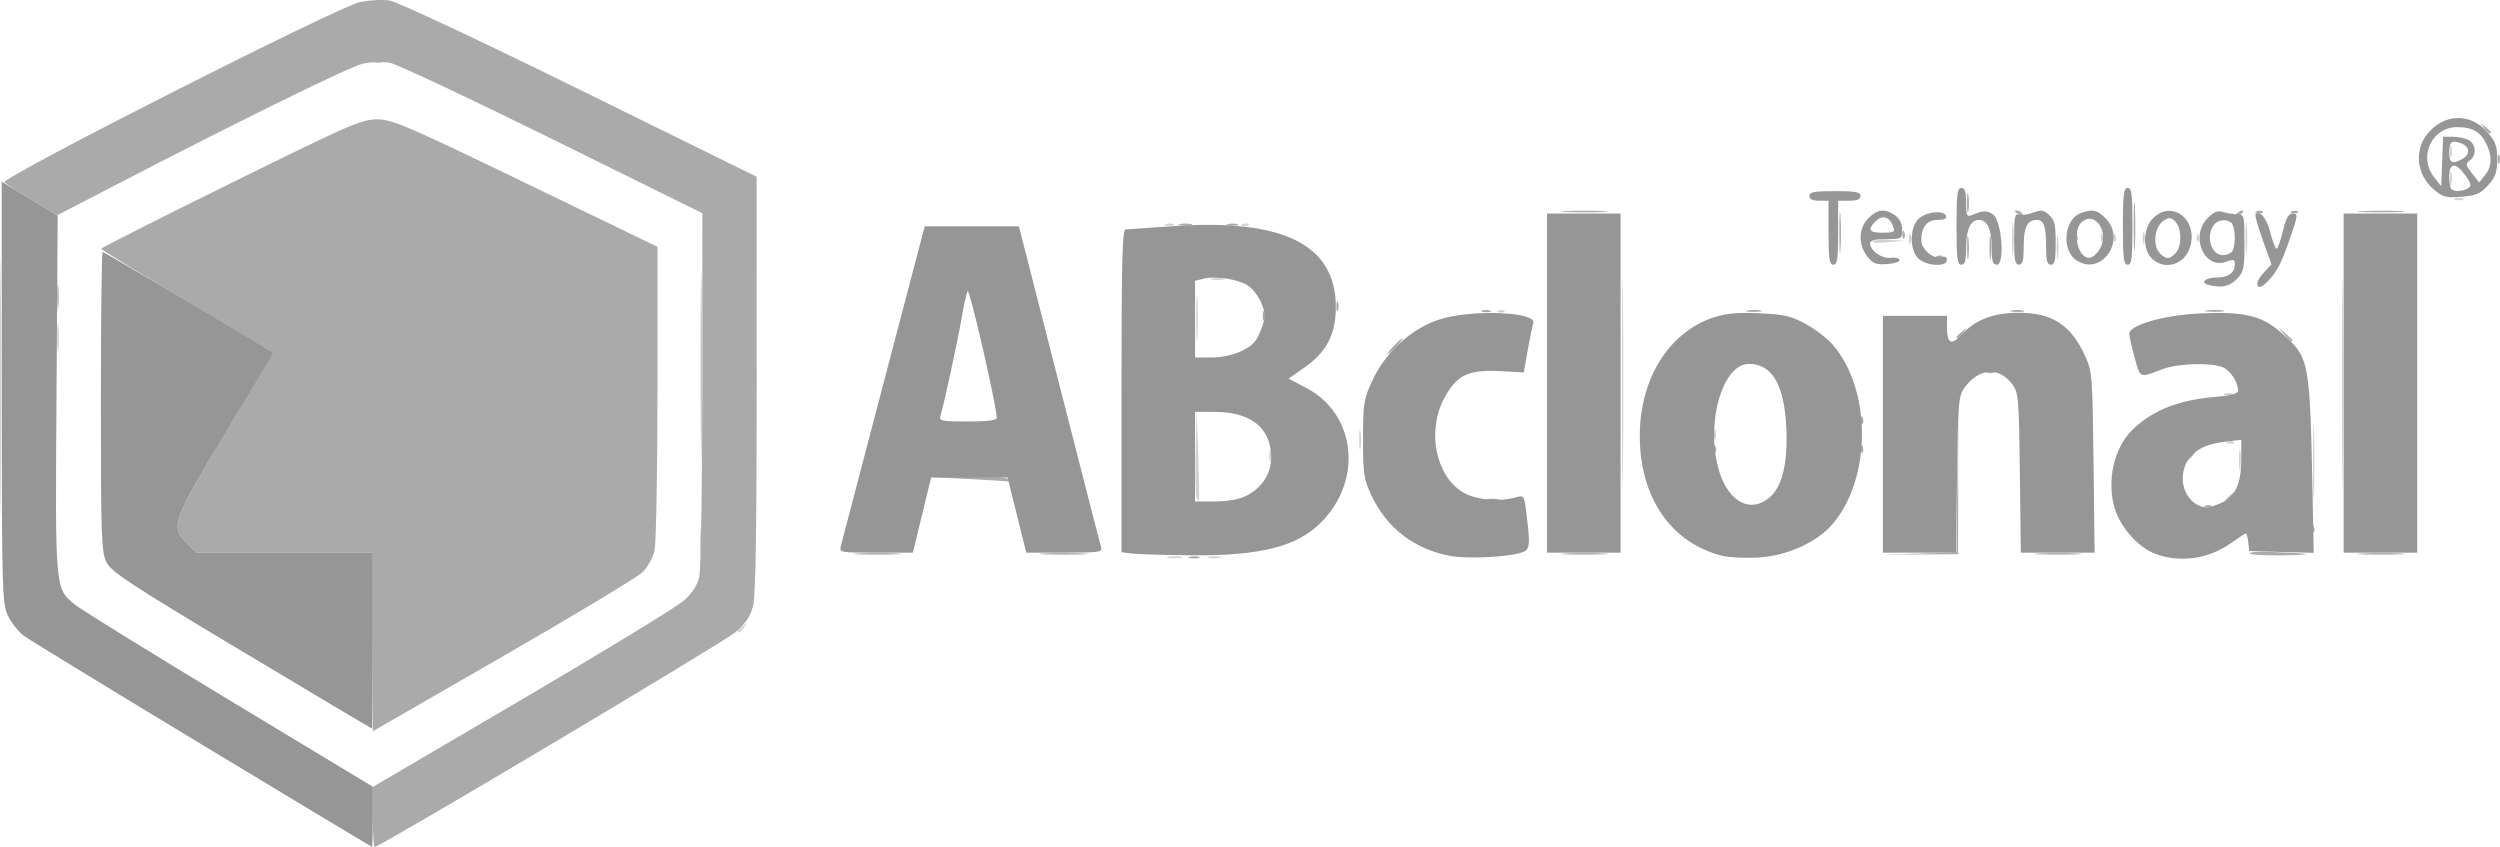
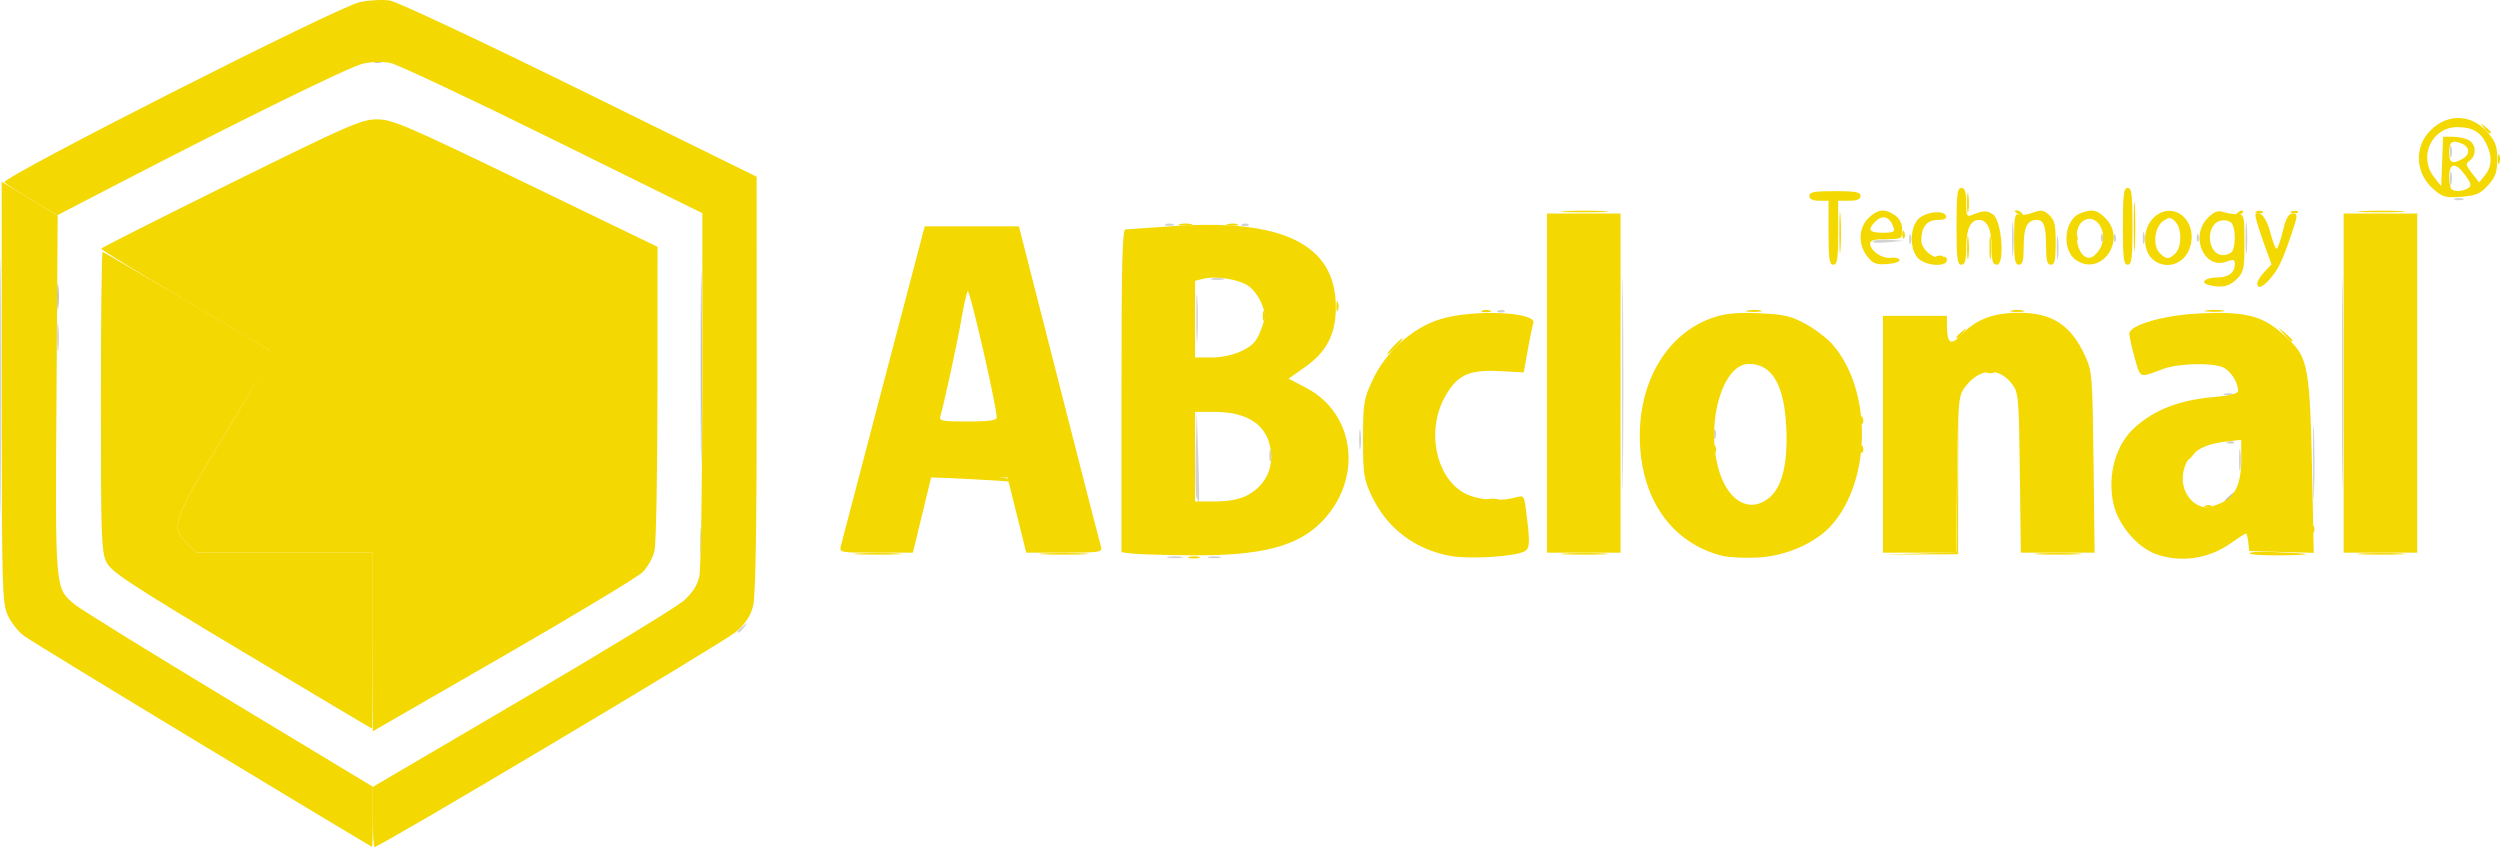
<svg xmlns="http://www.w3.org/2000/svg" version="1.1" id="svg1" width="781.399" height="264.737" viewBox="0 0 781.399 264.737">
  <defs id="defs1" />
  <g id="g1" transform="translate(-10.71066,144.6423)">
    <g id="g2" transform="translate(10.23895,-145.9051)">
      <path style="fill:#d2d2d2;fill-opacity:1" d="m 231,198.622 c 0,-0.208 0.787,-0.995 1.75,-1.75 1.586,-1.244 1.621,-1.208 0.378,0.378 C 231.821,198.916 231,199.445 231,198.622 Z M 0.472,122 c 0,-36.025 0.125,-50.763 0.278,-32.75 0.153,18.012 0.153,47.487 0,65.5 C 0.597,172.762 0.472,158.025 0.472,122 Z M 219.328,170.5 c 0.004,-3.85 0.185,-5.302 0.402,-3.228 0.216,2.075 0.213,5.225 -0.008,7 -0.221,1.775 -0.398,0.078 -0.394,-3.772 z m 146.434,4.793 c 1.244,-0.239 3.044,-0.23 4,0.02 0.956,0.25 -0.062,0.446 -2.262,0.435 -2.2,-0.011 -2.982,-0.216 -1.738,-0.455 z m 12.488,0.018 c 0.963,-0.252 2.538,-0.252 3.5,0 0.963,0.252 0.175,0.457 -1.75,0.457 -1.925,0 -2.712,-0.206 -1.75,-0.457 z M 507.466,121 c 0,-29.425 0.128,-41.462 0.283,-26.75 0.156,14.713 0.156,38.788 0,53.5 -0.156,14.713 -0.283,2.675 -0.283,-26.75 z m 225,0 c 0,-29.425 0.128,-41.462 0.283,-26.75 0.156,14.713 0.156,38.788 0,53.5 -0.156,14.713 -0.283,2.675 -0.283,-26.75 z m -9.049,24.5 c 9.6e-4,-10.45 0.149,-14.589 0.329,-9.198 0.18,5.391 0.179,13.941 -0.002,19 -0.181,5.059 -0.329,0.648 -0.328,-9.802 z m -348.98,11.197 c -0.275,-0.717 -0.371,-7.129 -0.214,-14.25 l 0.286,-12.947 0.495,14.252 c 0.272,7.838 0.369,14.251 0.214,14.25 -0.155,-8.9e-4 -0.506,-0.588 -0.781,-1.305 z M 700.3,145 c 0,-3.025 0.187,-4.263 0.417,-2.75 0.229,1.512 0.229,3.987 0,5.5 -0.229,1.512 -0.417,0.275 -0.417,-2.75 z m -303.105,-1.5 c 0.02,-1.65 0.244,-2.204 0.498,-1.231 0.254,0.973 0.237,2.323 -0.037,3 -0.274,0.677 -0.481,-0.119 -0.461,-1.769 z m 28.091,-5 c 0.008,-2.75 0.202,-3.756 0.432,-2.236 0.23,1.52 0.224,3.77 -0.014,5 -0.237,1.23 -0.425,-0.014 -0.418,-2.764 z m 271.526,0.817 c 0.722,-0.289 1.584,-0.253 1.917,0.079 0.332,0.332 -0.258,0.569 -1.312,0.525 -1.165,-0.048 -1.402,-0.285 -0.604,-0.604 z M 536.158,137 c 0,-1.375 0.227,-1.938 0.504,-1.25 0.277,0.688 0.277,1.812 0,2.5 -0.277,0.688 -0.504,0.125 -0.504,-1.25 z M 695.75,124.338 c 0.688,-0.277 1.812,-0.277 2.5,0 0.688,0.277 0.125,0.504 -1.25,0.504 -1.375,0 -1.938,-0.227 -1.25,-0.504 z M 18.328,106.5 c 0.004,-3.85 0.185,-5.302 0.402,-3.228 0.216,2.075 0.213,5.225 -0.008,7 -0.221,1.775 -0.398,0.078 -0.394,-3.772 z m 356.054,-6 c 0.002,-6.6 0.164,-9.17 0.36,-5.711 0.196,3.459 0.194,8.859 -0.004,12 -0.198,3.141 -0.358,0.311 -0.356,-6.289 z m 94.431,-2.183 c 0.722,-0.289 1.584,-0.253 1.917,0.079 0.332,0.332 -0.258,0.569 -1.312,0.525 -1.165,-0.048 -1.402,-0.285 -0.604,-0.604 z M 379.25,88.311 c 0.963,-0.252 2.538,-0.252 3.5,0 0.963,0.252 0.175,0.457 -1.75,0.457 -1.925,0 -2.712,-0.206 -1.75,-0.457 z M 629.349,76 c 0,-4.675 0.172,-6.588 0.383,-4.25 0.211,2.337 0.211,6.162 0,8.5 -0.211,2.337 -0.383,0.425 -0.383,-4.25 z m 13.96,2.5 c 0.006,-3.3 0.192,-4.529 0.415,-2.732 0.223,1.797 0.218,4.497 -0.01,6 C 643.486,83.271 643.304,81.8 643.31,78.5 Z m 59.033,-3 c 0.004,-4.4 0.179,-6.076 0.391,-3.724 0.211,2.352 0.208,5.952 -0.007,8 C 702.512,81.824 702.339,79.9 702.343,75.5 Z m -116.43,1.186 c 0.449,-0.448 2.789,-0.665 5.202,-0.482 l 4.386,0.332 -5.202,0.482 c -2.861,0.265 -4.835,0.115 -4.386,-0.332 z M 597.158,76 c 0,-1.375 0.227,-1.938 0.504,-1.25 0.277,0.688 0.277,1.812 0,2.5 -0.277,0.688 -0.504,0.125 -0.504,-1.25 z m 73.037,-0.5 c 0.02,-1.65 0.244,-2.204 0.498,-1.231 0.254,0.973 0.237,2.323 -0.037,3 C 670.382,77.946 670.175,77.15 670.195,75.5 Z m -13.116,-0.083 c 0.048,-1.165 0.285,-1.402 0.604,-0.604 0.289,0.722 0.253,1.584 -0.079,1.917 -0.332,0.332 -0.569,-0.258 -0.525,-1.312 z m 4,0 c 0.048,-1.165 0.285,-1.402 0.604,-0.604 0.289,0.722 0.253,1.584 -0.079,1.917 -0.332,0.332 -0.569,-0.258 -0.525,-1.312 z m 26,0 c 0.048,-1.165 0.285,-1.402 0.604,-0.604 0.289,0.722 0.253,1.584 -0.079,1.917 -0.332,0.332 -0.569,-0.258 -0.525,-1.312 z M 364.75,71.338 c 0.688,-0.277 1.812,-0.277 2.5,0 0.688,0.277 0.125,0.504 -1.25,0.504 -1.375,0 -1.938,-0.227 -1.25,-0.504 z m 24.062,-0.021 c 0.722,-0.289 1.584,-0.253 1.917,0.079 0.332,0.332 -0.258,0.569 -1.312,0.525 -1.165,-0.048 -1.402,-0.285 -0.604,-0.604 z M 767.75,63.338 c 0.688,-0.277 1.812,-0.277 2.5,0 0.688,0.277 0.125,0.504 -1.25,0.504 -1.375,0 -1.938,-0.227 -1.25,-0.504 z M 766.232,57 c 0,-1.925 0.206,-2.712 0.457,-1.75 0.252,0.963 0.252,2.538 0,3.5 C 766.438,59.712 766.232,58.925 766.232,57 Z m -0.037,-8.5 c 0.02,-1.65 0.244,-2.204 0.498,-1.231 0.254,0.973 0.237,2.323 -0.037,3 C 766.382,50.946 766.175,50.15 766.195,48.5 Z" id="path5" />
      <path style="fill:#bebebe;fill-opacity:1" d="m 219.463,116 c 0,-26.675 0.129,-37.587 0.286,-24.25 0.158,13.338 0.158,35.163 0,48.5 -0.158,13.338 -0.286,2.425 -0.286,-24.25 z M 696,157.622 c 0,-0.208 0.787,-0.995 1.75,-1.75 1.586,-1.244 1.621,-1.208 0.378,0.378 C 696.821,157.916 696,158.445 696,157.622 Z M 18.32,94 c 0,-3.575 0.181,-5.037 0.403,-3.25 0.222,1.788 0.222,4.713 0,6.5 -0.222,1.788 -0.403,0.325 -0.403,-3.25 z M 117.812,20.317 c 0.722,-0.289 1.584,-0.253 1.917,0.079 0.332,0.332 -0.258,0.569 -1.312,0.525 -1.165,-0.048 -1.402,-0.285 -0.604,-0.604 z" id="path4" />
-       <path style="fill:#aaaaaa;fill-opacity:1" d="m 117,256.609 v -9.391 l 46.632,-27.359 C 189.279,204.811 212.033,190.925 214.196,189 c 2.662,-2.369 4.227,-4.792 4.845,-7.5 0.502,-2.2 0.923,-28.661 0.936,-58.803 L 220,67.893 173.25,44.822 C 147.537,32.132 124.7,21.388 122.5,20.945 c -2.276,-0.458 -5.936,-0.379 -8.49,0.183 -4.161,0.915 -37.896,17.474 -78.571,38.566 L 18.377,68.542 10.582,63.865 C 6.295,61.292 2.365,58.765 1.848,58.248 0.506,56.906 106.022,3.403 112.933,1.921 c 2.919,-0.626 7.145,-0.844 9.391,-0.485 2.279,0.364 28.518,12.678 59.364,27.859 L 236.968,56.5 l 0.016,64.807 c 0.011,44.743 -0.332,66.19 -1.109,69.275 -0.816,3.24 -2.299,5.491 -5.398,8.193 C 226.901,201.892 119.208,266 117.548,266 117.247,266 117,261.774 117,256.609 Z m 0,-54.696 V 174 H 89.423 61.846 l -2.923,-2.923 c -5.201,-5.201 -4.606,-6.897 12.117,-34.544 11.192,-18.503 14.71,-25.079 13.75,-25.7 C 84.081,110.374 71.921,103.136 57.768,94.749 43.616,86.362 32.06,79.275 32.089,79 32.117,78.725 50.34,69.516 72.583,58.536 109.663,40.231 113.463,38.571 118.291,38.571 c 4.798,0 8.924,1.768 46.487,19.919 L 206,78.409 205.976,123.955 c -0.013,25.05 -0.432,47.306 -0.931,49.457 -0.499,2.152 -2.176,5.162 -3.726,6.69 -1.55,1.528 -21.156,13.341 -43.569,26.25 L 117,229.825 Z m 255.269,-26.605 c 0.973,-0.254 2.323,-0.237 3,0.037 0.677,0.274 -0.119,0.481 -1.769,0.461 -1.65,-0.02 -2.204,-0.244 -1.231,-0.498 z m -103.48,-1.048 c 3.459,-0.196 8.859,-0.194 12,0.004 3.141,0.198 0.311,0.358 -6.289,0.356 -6.6,-0.002 -9.17,-0.164 -5.711,-0.36 z m 57.961,0.001 c 3.438,-0.195 9.062,-0.195 12.5,0 3.438,0.195 0.625,0.355 -6.25,0.355 -6.875,0 -9.688,-0.16 -6.25,-0.355 z m 163.039,-0.001 c 3.459,-0.196 8.859,-0.194 12,0.004 3.141,0.198 0.311,0.358 -6.289,0.356 -6.6,-0.002 -9.17,-0.164 -5.711,-0.36 z m 110.69,0.01 11.483,-0.331 0.297,-22.469 0.297,-22.469 -0.029,22.751 L 612.5,174.5 l -11.752,0.05 -11.752,0.05 z m 37.31,-0.01 c 3.459,-0.196 8.859,-0.194 12,0.004 3.141,0.198 0.311,0.358 -6.289,0.356 -6.6,-0.002 -9.17,-0.164 -5.711,-0.36 z m 65.862,-0.009 c -0.257,-0.412 2.754,-0.627 6.691,-0.477 12.863,0.491 14.348,0.887 3.967,1.059 -5.605,0.092 -10.401,-0.169 -10.658,-0.582 z m 35.138,0.009 c 3.459,-0.196 8.859,-0.194 12,0.004 3.141,0.198 0.311,0.358 -6.289,0.356 -6.6,-0.002 -9.17,-0.164 -5.711,-0.36 z m -15.71,-7.842 c 0.048,-1.165 0.285,-1.402 0.604,-0.604 0.289,0.722 0.253,1.584 -0.079,1.917 -0.332,0.332 -0.569,-0.258 -0.525,-1.312 z m -33.266,-7.1 c 0.722,-0.289 1.584,-0.253 1.917,0.079 0.332,0.332 -0.258,0.569 -1.312,0.525 -1.165,-0.048 -1.402,-0.285 -0.604,-0.604 z M 465.25,157.311 c 0.963,-0.252 2.538,-0.252 3.5,0 0.963,0.252 0.175,0.457 -1.75,0.457 -1.925,0 -2.712,-0.206 -1.75,-0.457 z M 303.5,151 l -12,-0.598 11.691,-0.201 c 6.941,-0.119 11.942,0.205 12.309,0.799 0.34,0.55 0.479,0.909 0.309,0.799 C 315.639,151.688 310.1,151.329 303.5,151 Z M 684,144.622 c 0,-0.208 0.787,-0.995 1.75,-1.75 1.586,-1.244 1.621,-1.208 0.378,0.378 C 684.821,144.916 684,145.445 684,144.622 Z m -147.921,-3.206 c 0.048,-1.165 0.285,-1.402 0.604,-0.604 0.289,0.722 0.253,1.584 -0.079,1.917 -0.332,0.332 -0.569,-0.258 -0.525,-1.312 z m 46,0 c 0.048,-1.165 0.285,-1.402 0.604,-0.604 0.289,0.722 0.253,1.584 -0.079,1.917 -0.332,0.332 -0.569,-0.258 -0.525,-1.312 z m 0,-9 c 0.048,-1.165 0.285,-1.402 0.604,-0.604 0.289,0.722 0.253,1.584 -0.079,1.917 -0.332,0.332 -0.569,-0.258 -0.525,-1.312 z m 39.734,-15.1 c 0.722,-0.289 1.584,-0.253 1.917,0.079 0.332,0.332 -0.258,0.569 -1.312,0.525 -1.165,-0.048 -1.402,-0.285 -0.604,-0.604 z M 436,109.5 c 1.292,-1.375 2.574,-2.5 2.849,-2.5 0.275,0 -0.557,1.125 -1.849,2.5 -1.292,1.375 -2.574,2.5 -2.849,2.5 -0.275,0 0.557,-1.125 1.849,-2.5 z m 278.405,-3.75 -1.905,-2.25 2.25,1.905 c 1.238,1.048 2.25,2.06 2.25,2.25 0,0.8 -0.805,0.209 -2.595,-1.905 z M 612,106.622 c 0,-0.208 0.787,-0.995 1.75,-1.75 1.586,-1.244 1.621,-1.208 0.378,0.378 C 612.821,106.916 612,107.445 612,106.622 Z M 395.158,100 c 0,-1.375 0.227,-1.938 0.504,-1.25 0.277,0.688 0.277,1.812 0,2.5 -0.277,0.688 -0.504,0.125 -0.504,-1.25 z m 23,-3 c 0,-1.375 0.227,-1.938 0.504,-1.25 0.277,0.688 0.277,1.812 0,2.5 -0.277,0.688 -0.504,0.125 -0.504,-1.25 z M 463.75,98.338 c 0.688,-0.277 1.812,-0.277 2.5,0 0.688,0.277 0.125,0.504 -1.25,0.504 -1.375,0 -1.938,-0.227 -1.25,-0.504 z m 83.012,-0.045 c 1.244,-0.239 3.044,-0.23 4,0.02 0.956,0.25 -0.062,0.446 -2.262,0.435 -2.2,-0.011 -2.982,-0.216 -1.738,-0.455 z m 82.488,0.018 c 0.963,-0.252 2.538,-0.252 3.5,0 0.963,0.252 0.175,0.457 -1.75,0.457 -1.925,0 -2.712,-0.206 -1.75,-0.457 z m 61.014,-0.028 c 1.52,-0.23 3.77,-0.224 5,0.014 1.23,0.237 -0.014,0.425 -2.764,0.418 -2.75,-0.007 -3.756,-0.202 -2.236,-0.432 z M 575.37,74 c 0,-5.775 0.165,-8.137 0.367,-5.25 0.202,2.888 0.202,7.612 0,10.5 -0.202,2.888 -0.367,0.525 -0.367,-5.25 z m 39.94,4.5 c 0.006,-3.3 0.192,-4.529 0.415,-2.732 0.223,1.797 0.218,4.497 -0.01,6 C 615.486,83.271 615.304,81.8 615.31,78.5 Z m 7,0 c 0.006,-3.3 0.192,-4.529 0.415,-2.732 0.223,1.797 0.218,4.497 -0.01,6 C 622.486,83.271 622.304,81.8 622.31,78.5 Z M 667.385,72 c 0,-6.875 0.16,-9.688 0.355,-6.25 0.195,3.438 0.195,9.062 0,12.5 -0.195,3.438 -0.355,0.625 -0.355,-6.25 z m -61.573,9.317 c 0.722,-0.289 1.584,-0.253 1.917,0.079 0.332,0.332 -0.258,0.569 -1.312,0.525 -1.165,-0.048 -1.402,-0.285 -0.604,-0.604 z m 43.266,-5.9 c 0.048,-1.165 0.285,-1.402 0.604,-0.604 0.289,0.722 0.253,1.584 -0.079,1.917 -0.332,0.332 -0.569,-0.258 -0.525,-1.312 z m -54,-1 c 0.048,-1.165 0.285,-1.402 0.604,-0.604 0.289,0.722 0.253,1.584 -0.079,1.917 -0.332,0.332 -0.569,-0.258 -0.525,-1.312 z M 369.25,71.311 c 0.963,-0.252 2.538,-0.252 3.5,0 0.963,0.252 0.175,0.457 -1.75,0.457 -1.925,0 -2.712,-0.206 -1.75,-0.457 z m 15.019,-0.004 c 0.973,-0.254 2.323,-0.237 3,0.037 0.677,0.274 -0.119,0.481 -1.769,0.461 -1.65,-0.02 -2.204,-0.244 -1.231,-0.498 z M 615.286,64.5 c 0.008,-2.75 0.202,-3.756 0.432,-2.236 0.23,1.52 0.224,3.77 -0.014,5 C 615.467,68.494 615.279,67.25 615.286,64.5 Z M 631,68 c -0.901,-0.582 -1.025,-0.975 -0.309,-0.985 0.655,-0.008 1.469,0.435 1.809,0.985 0.767,1.242 0.421,1.242 -1.5,0 z m 68.733,-0.124 c 0.678,-0.683 1.485,-0.991 1.793,-0.683 0.308,0.308 -0.247,0.867 -1.233,1.243 -1.425,0.543 -1.54,0.428 -0.56,-0.56 z M 489.789,67.259 c 3.459,-0.196 8.859,-0.194 12,0.004 3.141,0.198 0.311,0.358 -6.289,0.356 -6.6,-0.002 -9.17,-0.164 -5.711,-0.36 z m 216.023,0.058 c 0.722,-0.289 1.584,-0.253 1.917,0.079 0.332,0.332 -0.258,0.569 -1.312,0.525 -1.165,-0.048 -1.402,-0.285 -0.604,-0.604 z m 11,0 c 0.722,-0.289 1.584,-0.253 1.917,0.079 0.332,0.332 -0.258,0.569 -1.312,0.525 -1.165,-0.048 -1.402,-0.285 -0.604,-0.604 z m 21.977,-0.058 c 3.459,-0.196 8.859,-0.194 12,0.004 3.141,0.198 0.311,0.358 -6.289,0.356 -6.6,-0.002 -9.17,-0.164 -5.711,-0.36 z M 781.158,51 c 0,-1.375 0.227,-1.938 0.504,-1.25 0.277,0.688 0.277,1.812 0,2.5 -0.277,0.688 -0.504,0.125 -0.504,-1.25 z m -4.285,-9.75 c -1.244,-1.586 -1.208,-1.621 0.378,-0.378 0.963,0.755 1.75,1.542 1.75,1.75 0,0.823 -0.821,0.293 -2.128,-1.372 z" id="path3" />
-       <path style="fill:#969696;fill-opacity:1" d="M 63.966,234.223 C 35.073,216.775 9.933,201.42 8.1,200.099 6.267,198.778 3.929,195.853 2.905,193.599 1.151,189.736 1.043,185.709 1.022,123.773 L 1,58.046 l 8.75,5.302 8.75,5.302 -0.366,55.931 c -0.402,61.534 -0.499,60.411 5.671,65.603 1.693,1.424 23.354,14.826 48.136,29.782 L 117,247.157 v 9.421 c 0,5.182 -0.113,9.409 -0.25,9.394 -0.138,-0.015 -23.89,-14.303 -52.784,-31.75 z M 76,204.743 C 41.019,183.803 35.262,180.023 33.752,177 c -1.59,-3.182 -1.749,-7.745 -1.75,-50.25 C 32.001,101.037 32.249,80 32.553,80 c 0.485,0 52.514,30.738 53.222,31.443 0.151,0.151 -6.486,11.452 -14.75,25.115 -16.707,27.62 -17.302,29.319 -12.102,34.519 L 61.846,174 H 89.423 117 v 27.5 c 0,15.125 -0.113,27.497 -0.25,27.493 -0.138,-0.004 -18.475,-10.917 -40.75,-24.25 z M 453.871,175.04 C 442.667,173.008 433.918,166.322 429.148,156.148 426.745,151.022 426.5,149.39 426.5,138.5 c 0,-11.132 0.21,-12.454 2.901,-18.282 4.137,-8.959 12.452,-16.475 21.225,-19.184 10.289,-3.178 30.444,-2.287 29.086,1.285 -0.247,0.649 -1.016,4.366 -1.71,8.258 l -1.261,7.077 -7.621,-0.395 c -9.851,-0.51 -13.493,1.318 -17.371,8.719 -5.282,10.082 -2.509,23.917 5.825,29.068 3.964,2.45 11.171,3.183 16.602,1.688 2.608,-0.717 2.695,-0.599 3.33,4.514 1.398,11.266 1.287,11.981 -2.008,12.887 -4.808,1.322 -16.604,1.815 -21.629,0.904 z m 84.864,-0.065 C 522.733,170.936 513,156.762 513,137.5 c 0,-17.845 9.053,-32.368 23.083,-37.028 3.82,-1.269 7.452,-1.598 14.27,-1.295 7.752,0.345 9.957,0.85 14.465,3.311 2.925,1.597 6.705,4.483 8.399,6.412 12.363,14.08 12.286,42.206 -0.154,56.374 -4.988,5.681 -14.238,9.775 -23.169,10.254 -4.067,0.218 -9.089,-0.031 -11.16,-0.554 z m 14.555,-17.988 c 4.147,-3.262 6.004,-10.617 5.514,-21.834 C 558.21,121.58 554.385,115 547.088,115 c -8.014,0 -13.329,17.539 -9.699,32.004 2.655,10.578 9.6,14.939 15.9,9.983 z M 674.5,174.51 c -6.071,-2.128 -12.108,-9.305 -13.511,-16.062 -1.843,-8.876 0.806,-18.211 6.672,-23.516 6.28,-5.68 14.094,-8.672 25.089,-9.608 4.985,-0.424 7.25,-1.025 7.25,-1.924 0,-2.633 -2.284,-6.209 -4.657,-7.29 -3.464,-1.578 -14.124,-1.296 -18.843,0.499 -7.456,2.837 -6.997,3.02 -8.817,-3.526 C 666.757,109.754 666,106.381 666,105.587 c 0,-2.707 10.664,-5.807 21.855,-6.353 14.152,-0.691 19.696,0.657 25.996,6.322 8.534,7.673 8.595,8.005 9.462,51.727 l 0.333,16.783 -10.073,-0.283 L 703.5,173.5 l -0.316,-2.75 c -0.174,-1.512 -0.498,-2.75 -0.721,-2.75 -0.222,0 -2.361,1.379 -4.752,3.064 -6.91,4.871 -15.506,6.147 -23.211,3.446 z m 19.966,-15.931 C 699.016,156.678 701,152.527 701,144.91 v -6.189 l -5.097,0.604 c -7.025,0.832 -11.125,3.435 -12.645,8.029 -1.966,5.94 1.492,12.135 7.024,12.583 0.43,0.035 2.313,-0.576 4.184,-1.358 z M 354.25,174.277 351,173.873 v -50.437 c 0,-39.667 0.267,-50.443 1.25,-50.466 0.688,-0.016 7.066,-0.455 14.175,-0.974 C 401.351,69.442 418,77.587 418,97.228 c 0,8.483 -2.854,14.016 -9.71,18.824 l -5.065,3.552 5.52,2.89 c 15.552,8.142 17.811,28.882 4.587,42.107 -7.577,7.577 -18.972,10.43 -40.833,10.222 -8.25,-0.079 -16.462,-0.324 -18.25,-0.546 z m 35.73,-18.028 c 5.419,-2.723 8.292,-7.737 7.753,-13.531 C 396.957,134.392 390.845,130 380.032,130 H 374 v 14 14 l 6.25,-0.002 c 3.954,-9.9e-4 7.528,-0.644 9.73,-1.75 z m -1.355,-45.309 c 3.381,-1.637 4.605,-2.973 5.952,-6.5 1.491,-3.905 1.529,-4.878 0.309,-8.082 -0.763,-2.004 -2.572,-4.528 -4.022,-5.61 -2.883,-2.152 -10.264,-3.366 -14.304,-2.352 L 374,89.038 V 101.019 113 h 5.184 c 3.191,0 6.821,-0.792 9.44,-2.06 z M 263.327,171.75 c 0.308,-1.238 6.323,-24.185 13.367,-50.995 L 289.5,72.011 304.211,72.005 318.923,72 l 0.97,3.75 c 0.533,2.062 6.196,24.225 12.583,49.25 6.387,25.025 11.848,46.288 12.136,47.25 0.478,1.598 -0.513,1.75 -11.428,1.75 h -11.951 l -2.92,-11.75 -2.92,-11.75 H 303.446 291.5 l -2.848,11.75 -2.848,11.75 h -11.519 c -11.445,0 -11.515,-0.015 -10.959,-2.25 z m 48.674,-40 c 0.002,-3.558 -8.511,-40.582 -9.085,-39.509 -0.37,0.692 -1.204,4.409 -1.853,8.259 -1.164,6.907 -5.585,27.35 -6.65,30.75 -0.494,1.578 0.341,1.75 8.519,1.75 6.587,0 9.068,-0.342 9.068,-1.25 z M 484,121 V 68 h 11.5 11.5 v 53 53 H 495.5 484 Z m 105,16 v -37 h 10 10 l 0.015,3.25 c 0.026,5.448 1.236,6.148 4.545,2.626 4.447,-4.733 9.868,-6.829 17.729,-6.854 10.603,-0.034 16.406,3.71 20.909,13.49 2.193,4.763 2.311,6.258 2.63,33.238 l 0.334,28.25 H 643.63 632.098 l -0.299,-24.929 c -0.28,-23.361 -0.429,-25.103 -2.36,-27.687 -4.147,-5.549 -10.333,-5.159 -14.849,0.937 -1.962,2.648 -2.11,4.317 -2.418,27.25 L 611.844,174 H 600.422 589 Z M 733,121 V 68 h 11.5 11.5 v 53 53 H 744.5 733 Z M 690.738,90.308 C 687.971,89.586 689.772,88 693.359,88 696.971,88 699,86.498 699,83.825 c 0,-1.492 -0.409,-1.62 -2.565,-0.8 -7.039,2.676 -11.605,-7.945 -5.878,-13.672 1.898,-1.898 3.122,-2.372 4.75,-1.841 1.206,0.393 3.206,0.712 4.444,0.708 2.166,-0.007 2.25,0.326 2.25,8.932 0,8.158 -0.215,9.154 -2.455,11.394 -2.319,2.319 -4.783,2.813 -8.808,1.763 z m 7.655,-10.89 c 0.868,-2.261 0.722,-6.688 -0.271,-8.256 -0.466,-0.736 -1.913,-1.186 -3.215,-1 C 689.671,70.909 690.103,81 695.372,81 c 1.328,0 2.688,-0.712 3.021,-1.582 z M 706,89.814 c 0,-0.652 1.001,-2.251 2.225,-3.554 l 2.225,-2.368 -2.735,-7.603 c -1.504,-4.182 -2.525,-7.813 -2.268,-8.07 1.372,-1.372 3.483,1.23 4.63,5.707 C 710.793,76.717 711.671,79 712.029,79 c 0.358,0 1.245,-2.475 1.971,-5.5 0.987,-4.114 1.768,-5.5 3.1,-5.5 1.654,0 1.614,0.491 -0.558,6.875 -2.786,8.191 -4.11,10.875 -6.842,13.875 C 707.445,91.227 706,91.643 706,89.814 Z M 572,74 V 64 h -3 c -2,0 -3,-0.5 -3,-1.5 0,-1.208 1.556,-1.5 8,-1.5 6.444,0 8,0.292 8,1.5 0,1.048 -1.056,1.5 -3.5,1.5 H 575 v 10 c 0,8.222 -0.267,10 -1.5,10 -1.233,0 -1.5,-1.778 -1.5,-10 z m 12.113,7.417 c -2.918,-3.71 -2.772,-8.85 0.341,-11.963 2.838,-2.838 5.191,-3.092 8.323,-0.898 1.441,1.009 2.223,2.592 2.223,4.5 C 595,75.922 594.867,76 590,76 c -3.522,0 -5,0.398 -5,1.345 0,2.253 3.676,4.841 6.373,4.487 1.394,-0.183 2.668,0.118 2.831,0.668 0.163,0.55 -1.565,1.136 -3.84,1.302 -3.489,0.255 -4.467,-0.119 -6.25,-2.385 z M 592.292,72.25 c -1.245,-3.375 -3.393,-4.006 -5.72,-1.679 C 584.067,73.075 584.714,74 588.969,74 c 3.359,0 3.869,-0.269 3.323,-1.75 z M 600,82 c -2.554,-2.554 -2.676,-8.944 -0.228,-11.967 1.988,-2.455 8.228,-3.349 8.955,-1.283 0.29,0.823 -0.602,1.25 -2.608,1.25 C 602.752,70 601,72.194 601,76.411 c 0,2.88 4.071,6.159 6.492,5.23 C 608.414,81.288 609,81.633 609,82.531 609,84.814 602.426,84.426 600,82 Z m 12,-10 c 0,-10 0.25,-12 1.5,-12 1.116,0 1.5,1.179 1.5,4.607 0,3.995 0.232,4.511 1.75,3.887 3.689,-1.519 4.812,-1.544 6.711,-0.15 C 626.164,70.326 627.169,84 624.613,84 623.341,84 623,82.928 623,78.934 623,72.967 621.672,70 619,70 c -2.672,0 -4,2.967 -4,8.934 C 615,82.77 614.636,84 613.5,84 612.25,84 612,82 612,72 Z m 18,3.893 c 0,-6.611 0.263,-8.006 1.427,-7.559 0.785,0.301 2.787,0.034 4.45,-0.593 2.563,-0.967 3.335,-0.859 5.073,0.714 C 642.636,69.981 643,71.524 643,77.155 643,82.573 642.687,84 641.5,84 640.351,84 640,82.731 640,78.582 640,72.01 639.319,70 637.093,70 634.122,70 633,72.248 633,78.2 c 0,4.489 -0.339,5.8 -1.5,5.8 -1.21,0 -1.5,-1.567 -1.5,-8.107 z m 19.302,6.606 c -4.554,-3.189 -3.631,-12.662 1.42,-14.583 3.707,-1.409 5.163,-1.123 7.824,1.539 6.861,6.861 -1.409,18.532 -9.244,13.044 z m 7.568,-3.575 c 2.83,-5.043 -1.306,-11.518 -5.431,-8.502 -3.608,2.638 -1.572,12.136 2.436,11.364 0.857,-0.165 2.205,-1.453 2.996,-2.862 z M 664,72 c 0,-10 0.25,-12 1.5,-12 1.25,0 1.5,2 1.5,12 0,10 -0.25,12 -1.5,12 -1.25,0 -1.5,-2 -1.5,-12 z m 9,10 c -2.948,-2.948 -2.715,-9.376 0.455,-12.545 6.008,-6.008 14.308,0.675 11.48,9.244 C 683.142,84.131 676.867,85.867 673,82 Z m 7.429,-1.571 c 2.045,-2.045 2.018,-7.839 -0.045,-9.902 -1.41,-1.41 -1.888,-1.437 -3.75,-0.207 -2.744,1.812 -3.405,7.767 -1.115,10.056 2.028,2.028 2.926,2.037 4.91,0.053 z m 80.804,-19.886 c -5.838,-4.913 -6.335,-13.287 -1.099,-18.523 5.379,-5.379 12.802,-5.135 17.824,0.585 C 780.471,45.467 781,46.93 781,51.019 c 0,4.021 -0.531,5.544 -2.832,8.119 -2.373,2.656 -3.718,3.243 -8.296,3.623 -4.819,0.4 -5.839,0.138 -8.639,-2.218 z m 10.659,-0.455 c 1.145,-0.725 0.999,-1.432 -0.818,-3.985 C 768.116,51.95 766,52.046 766,56.333 c 0,1.833 0.3,3.633 0.667,4 0.929,0.929 3.566,0.805 5.225,-0.245 z M 767.108,44 c 1.663,0 3.894,0.466 4.958,1.035 2.329,1.247 2.535,4.805 0.37,6.388 -1.392,1.018 -1.317,1.458 0.68,3.997 l 2.244,2.853 1.82,-2.247 c 2.215,-2.736 2.321,-6.156 0.31,-10.046 C 775.611,42.347 773.176,41 768.489,41 760.544,41 756.258,50.235 761.25,56.598 l 2.25,2.868 0.292,-7.733 L 764.084,44 Z m 2.958,6.965 c 2.604,-1.393 2.445,-3.836 -0.316,-4.88 -2.998,-1.133 -3.75,-0.536 -3.75,2.974 0,3.128 0.95,3.573 4.066,1.906 z" id="path2" />
+       <path style="fill:#f4d802;fill-opacity:1" d="m 117,256.609 v -9.391 l 46.632,-27.359 C 189.279,204.811 212.033,190.925 214.196,189 c 2.662,-2.369 4.227,-4.792 4.845,-7.5 0.502,-2.2 0.923,-28.661 0.936,-58.803 L 220,67.893 173.25,44.822 C 147.537,32.132 124.7,21.388 122.5,20.945 c -2.276,-0.458 -5.936,-0.379 -8.49,0.183 -4.161,0.915 -37.896,17.474 -78.571,38.566 L 18.377,68.542 10.582,63.865 C 6.295,61.292 2.365,58.765 1.848,58.248 0.506,56.906 106.022,3.403 112.933,1.921 c 2.919,-0.626 7.145,-0.844 9.391,-0.485 2.279,0.364 28.518,12.678 59.364,27.859 L 236.968,56.5 l 0.016,64.807 c 0.011,44.743 -0.332,66.19 -1.109,69.275 -0.816,3.24 -2.299,5.491 -5.398,8.193 C 226.901,201.892 119.208,266 117.548,266 117.247,266 117,261.774 117,256.609 Z m 0,-54.696 V 174 H 89.423 61.846 l -2.923,-2.923 c -5.201,-5.201 -4.606,-6.897 12.117,-34.544 11.192,-18.503 14.71,-25.079 13.75,-25.7 C 84.081,110.374 71.921,103.136 57.768,94.749 43.616,86.362 32.06,79.275 32.089,79 32.117,78.725 50.34,69.516 72.583,58.536 109.663,40.231 113.463,38.571 118.291,38.571 c 4.798,0 8.924,1.768 46.487,19.919 L 206,78.409 205.976,123.955 c -0.013,25.05 -0.432,47.306 -0.931,49.457 -0.499,2.152 -2.176,5.162 -3.726,6.69 -1.55,1.528 -21.156,13.341 -43.569,26.25 L 117,229.825 Z m 255.269,-26.605 c 0.973,-0.254 2.323,-0.237 3,0.037 0.677,0.274 -0.119,0.481 -1.769,0.461 -1.65,-0.02 -2.204,-0.244 -1.231,-0.498 z m -103.48,-1.048 c 3.459,-0.196 8.859,-0.194 12,0.004 3.141,0.198 0.311,0.358 -6.289,0.356 -6.6,-0.002 -9.17,-0.164 -5.711,-0.36 z m 57.961,0.001 c 3.438,-0.195 9.062,-0.195 12.5,0 3.438,0.195 0.625,0.355 -6.25,0.355 -6.875,0 -9.688,-0.16 -6.25,-0.355 z m 163.039,-0.001 c 3.459,-0.196 8.859,-0.194 12,0.004 3.141,0.198 0.311,0.358 -6.289,0.356 -6.6,-0.002 -9.17,-0.164 -5.711,-0.36 z m 110.69,0.01 11.483,-0.331 0.297,-22.469 0.297,-22.469 -0.029,22.751 L 612.5,174.5 l -11.752,0.05 -11.752,0.05 z m 37.31,-0.01 c 3.459,-0.196 8.859,-0.194 12,0.004 3.141,0.198 0.311,0.358 -6.289,0.356 -6.6,-0.002 -9.17,-0.164 -5.711,-0.36 z m 65.862,-0.009 c -0.257,-0.412 2.754,-0.627 6.691,-0.477 12.863,0.491 14.348,0.887 3.967,1.059 -5.605,0.092 -10.401,-0.169 -10.658,-0.582 z m 35.138,0.009 c 3.459,-0.196 8.859,-0.194 12,0.004 3.141,0.198 0.311,0.358 -6.289,0.356 -6.6,-0.002 -9.17,-0.164 -5.711,-0.36 z m -15.71,-7.842 c 0.048,-1.165 0.285,-1.402 0.604,-0.604 0.289,0.722 0.253,1.584 -0.079,1.917 -0.332,0.332 -0.569,-0.258 -0.525,-1.312 z m -33.266,-7.1 c 0.722,-0.289 1.584,-0.253 1.917,0.079 0.332,0.332 -0.258,0.569 -1.312,0.525 -1.165,-0.048 -1.402,-0.285 -0.604,-0.604 z M 465.25,157.311 c 0.963,-0.252 2.538,-0.252 3.5,0 0.963,0.252 0.175,0.457 -1.75,0.457 -1.925,0 -2.712,-0.206 -1.75,-0.457 z M 303.5,151 l -12,-0.598 11.691,-0.201 c 6.941,-0.119 11.942,0.205 12.309,0.799 0.34,0.55 0.479,0.909 0.309,0.799 C 315.639,151.688 310.1,151.329 303.5,151 Z M 684,144.622 c 0,-0.208 0.787,-0.995 1.75,-1.75 1.586,-1.244 1.621,-1.208 0.378,0.378 C 684.821,144.916 684,145.445 684,144.622 Z m -147.921,-3.206 c 0.048,-1.165 0.285,-1.402 0.604,-0.604 0.289,0.722 0.253,1.584 -0.079,1.917 -0.332,0.332 -0.569,-0.258 -0.525,-1.312 z m 46,0 c 0.048,-1.165 0.285,-1.402 0.604,-0.604 0.289,0.722 0.253,1.584 -0.079,1.917 -0.332,0.332 -0.569,-0.258 -0.525,-1.312 z m 0,-9 c 0.048,-1.165 0.285,-1.402 0.604,-0.604 0.289,0.722 0.253,1.584 -0.079,1.917 -0.332,0.332 -0.569,-0.258 -0.525,-1.312 z m 39.734,-15.1 c 0.722,-0.289 1.584,-0.253 1.917,0.079 0.332,0.332 -0.258,0.569 -1.312,0.525 -1.165,-0.048 -1.402,-0.285 -0.604,-0.604 z M 436,109.5 c 1.292,-1.375 2.574,-2.5 2.849,-2.5 0.275,0 -0.557,1.125 -1.849,2.5 -1.292,1.375 -2.574,2.5 -2.849,2.5 -0.275,0 0.557,-1.125 1.849,-2.5 z m 278.405,-3.75 -1.905,-2.25 2.25,1.905 c 1.238,1.048 2.25,2.06 2.25,2.25 0,0.8 -0.805,0.209 -2.595,-1.905 z M 612,106.622 c 0,-0.208 0.787,-0.995 1.75,-1.75 1.586,-1.244 1.621,-1.208 0.378,0.378 C 612.821,106.916 612,107.445 612,106.622 Z M 395.158,100 c 0,-1.375 0.227,-1.938 0.504,-1.25 0.277,0.688 0.277,1.812 0,2.5 -0.277,0.688 -0.504,0.125 -0.504,-1.25 z m 23,-3 c 0,-1.375 0.227,-1.938 0.504,-1.25 0.277,0.688 0.277,1.812 0,2.5 -0.277,0.688 -0.504,0.125 -0.504,-1.25 z M 463.75,98.338 c 0.688,-0.277 1.812,-0.277 2.5,0 0.688,0.277 0.125,0.504 -1.25,0.504 -1.375,0 -1.938,-0.227 -1.25,-0.504 z m 83.012,-0.045 c 1.244,-0.239 3.044,-0.23 4,0.02 0.956,0.25 -0.062,0.446 -2.262,0.435 -2.2,-0.011 -2.982,-0.216 -1.738,-0.455 z m 82.488,0.018 c 0.963,-0.252 2.538,-0.252 3.5,0 0.963,0.252 0.175,0.457 -1.75,0.457 -1.925,0 -2.712,-0.206 -1.75,-0.457 z m 61.014,-0.028 c 1.52,-0.23 3.77,-0.224 5,0.014 1.23,0.237 -0.014,0.425 -2.764,0.418 -2.75,-0.007 -3.756,-0.202 -2.236,-0.432 z M 575.37,74 c 0,-5.775 0.165,-8.137 0.367,-5.25 0.202,2.888 0.202,7.612 0,10.5 -0.202,2.888 -0.367,0.525 -0.367,-5.25 z m 39.94,4.5 c 0.006,-3.3 0.192,-4.529 0.415,-2.732 0.223,1.797 0.218,4.497 -0.01,6 C 615.486,83.271 615.304,81.8 615.31,78.5 Z m 7,0 c 0.006,-3.3 0.192,-4.529 0.415,-2.732 0.223,1.797 0.218,4.497 -0.01,6 C 622.486,83.271 622.304,81.8 622.31,78.5 Z M 667.385,72 c 0,-6.875 0.16,-9.688 0.355,-6.25 0.195,3.438 0.195,9.062 0,12.5 -0.195,3.438 -0.355,0.625 -0.355,-6.25 z m -61.573,9.317 c 0.722,-0.289 1.584,-0.253 1.917,0.079 0.332,0.332 -0.258,0.569 -1.312,0.525 -1.165,-0.048 -1.402,-0.285 -0.604,-0.604 z m 43.266,-5.9 c 0.048,-1.165 0.285,-1.402 0.604,-0.604 0.289,0.722 0.253,1.584 -0.079,1.917 -0.332,0.332 -0.569,-0.258 -0.525,-1.312 z m -54,-1 c 0.048,-1.165 0.285,-1.402 0.604,-0.604 0.289,0.722 0.253,1.584 -0.079,1.917 -0.332,0.332 -0.569,-0.258 -0.525,-1.312 z M 369.25,71.311 c 0.963,-0.252 2.538,-0.252 3.5,0 0.963,0.252 0.175,0.457 -1.75,0.457 -1.925,0 -2.712,-0.206 -1.75,-0.457 z m 15.019,-0.004 c 0.973,-0.254 2.323,-0.237 3,0.037 0.677,0.274 -0.119,0.481 -1.769,0.461 -1.65,-0.02 -2.204,-0.244 -1.231,-0.498 z M 615.286,64.5 c 0.008,-2.75 0.202,-3.756 0.432,-2.236 0.23,1.52 0.224,3.77 -0.014,5 C 615.467,68.494 615.279,67.25 615.286,64.5 Z M 631,68 c -0.901,-0.582 -1.025,-0.975 -0.309,-0.985 0.655,-0.008 1.469,0.435 1.809,0.985 0.767,1.242 0.421,1.242 -1.5,0 z m 68.733,-0.124 c 0.678,-0.683 1.485,-0.991 1.793,-0.683 0.308,0.308 -0.247,0.867 -1.233,1.243 -1.425,0.543 -1.54,0.428 -0.56,-0.56 z M 489.789,67.259 c 3.459,-0.196 8.859,-0.194 12,0.004 3.141,0.198 0.311,0.358 -6.289,0.356 -6.6,-0.002 -9.17,-0.164 -5.711,-0.36 z m 216.023,0.058 c 0.722,-0.289 1.584,-0.253 1.917,0.079 0.332,0.332 -0.258,0.569 -1.312,0.525 -1.165,-0.048 -1.402,-0.285 -0.604,-0.604 z m 11,0 c 0.722,-0.289 1.584,-0.253 1.917,0.079 0.332,0.332 -0.258,0.569 -1.312,0.525 -1.165,-0.048 -1.402,-0.285 -0.604,-0.604 z m 21.977,-0.058 c 3.459,-0.196 8.859,-0.194 12,0.004 3.141,0.198 0.311,0.358 -6.289,0.356 -6.6,-0.002 -9.17,-0.164 -5.711,-0.36 z M 781.158,51 c 0,-1.375 0.227,-1.938 0.504,-1.25 0.277,0.688 0.277,1.812 0,2.5 -0.277,0.688 -0.504,0.125 -0.504,-1.25 z m -4.285,-9.75 c -1.244,-1.586 -1.208,-1.621 0.378,-0.378 0.963,0.755 1.75,1.542 1.75,1.75 0,0.823 -0.821,0.293 -2.128,-1.372 z" id="path3" />
+       <path style="fill:#f4d802;fill-opacity:1" d="M 63.966,234.223 C 35.073,216.775 9.933,201.42 8.1,200.099 6.267,198.778 3.929,195.853 2.905,193.599 1.151,189.736 1.043,185.709 1.022,123.773 L 1,58.046 l 8.75,5.302 8.75,5.302 -0.366,55.931 c -0.402,61.534 -0.499,60.411 5.671,65.603 1.693,1.424 23.354,14.826 48.136,29.782 L 117,247.157 v 9.421 c 0,5.182 -0.113,9.409 -0.25,9.394 -0.138,-0.015 -23.89,-14.303 -52.784,-31.75 z M 76,204.743 C 41.019,183.803 35.262,180.023 33.752,177 c -1.59,-3.182 -1.749,-7.745 -1.75,-50.25 C 32.001,101.037 32.249,80 32.553,80 c 0.485,0 52.514,30.738 53.222,31.443 0.151,0.151 -6.486,11.452 -14.75,25.115 -16.707,27.62 -17.302,29.319 -12.102,34.519 L 61.846,174 H 89.423 117 v 27.5 c 0,15.125 -0.113,27.497 -0.25,27.493 -0.138,-0.004 -18.475,-10.917 -40.75,-24.25 z M 453.871,175.04 C 442.667,173.008 433.918,166.322 429.148,156.148 426.745,151.022 426.5,149.39 426.5,138.5 c 0,-11.132 0.21,-12.454 2.901,-18.282 4.137,-8.959 12.452,-16.475 21.225,-19.184 10.289,-3.178 30.444,-2.287 29.086,1.285 -0.247,0.649 -1.016,4.366 -1.71,8.258 l -1.261,7.077 -7.621,-0.395 c -9.851,-0.51 -13.493,1.318 -17.371,8.719 -5.282,10.082 -2.509,23.917 5.825,29.068 3.964,2.45 11.171,3.183 16.602,1.688 2.608,-0.717 2.695,-0.599 3.33,4.514 1.398,11.266 1.287,11.981 -2.008,12.887 -4.808,1.322 -16.604,1.815 -21.629,0.904 z m 84.864,-0.065 C 522.733,170.936 513,156.762 513,137.5 c 0,-17.845 9.053,-32.368 23.083,-37.028 3.82,-1.269 7.452,-1.598 14.27,-1.295 7.752,0.345 9.957,0.85 14.465,3.311 2.925,1.597 6.705,4.483 8.399,6.412 12.363,14.08 12.286,42.206 -0.154,56.374 -4.988,5.681 -14.238,9.775 -23.169,10.254 -4.067,0.218 -9.089,-0.031 -11.16,-0.554 z m 14.555,-17.988 c 4.147,-3.262 6.004,-10.617 5.514,-21.834 C 558.21,121.58 554.385,115 547.088,115 c -8.014,0 -13.329,17.539 -9.699,32.004 2.655,10.578 9.6,14.939 15.9,9.983 z M 674.5,174.51 c -6.071,-2.128 -12.108,-9.305 -13.511,-16.062 -1.843,-8.876 0.806,-18.211 6.672,-23.516 6.28,-5.68 14.094,-8.672 25.089,-9.608 4.985,-0.424 7.25,-1.025 7.25,-1.924 0,-2.633 -2.284,-6.209 -4.657,-7.29 -3.464,-1.578 -14.124,-1.296 -18.843,0.499 -7.456,2.837 -6.997,3.02 -8.817,-3.526 C 666.757,109.754 666,106.381 666,105.587 c 0,-2.707 10.664,-5.807 21.855,-6.353 14.152,-0.691 19.696,0.657 25.996,6.322 8.534,7.673 8.595,8.005 9.462,51.727 l 0.333,16.783 -10.073,-0.283 L 703.5,173.5 l -0.316,-2.75 c -0.174,-1.512 -0.498,-2.75 -0.721,-2.75 -0.222,0 -2.361,1.379 -4.752,3.064 -6.91,4.871 -15.506,6.147 -23.211,3.446 z m 19.966,-15.931 C 699.016,156.678 701,152.527 701,144.91 v -6.189 l -5.097,0.604 c -7.025,0.832 -11.125,3.435 -12.645,8.029 -1.966,5.94 1.492,12.135 7.024,12.583 0.43,0.035 2.313,-0.576 4.184,-1.358 z M 354.25,174.277 351,173.873 v -50.437 c 0,-39.667 0.267,-50.443 1.25,-50.466 0.688,-0.016 7.066,-0.455 14.175,-0.974 C 401.351,69.442 418,77.587 418,97.228 c 0,8.483 -2.854,14.016 -9.71,18.824 l -5.065,3.552 5.52,2.89 c 15.552,8.142 17.811,28.882 4.587,42.107 -7.577,7.577 -18.972,10.43 -40.833,10.222 -8.25,-0.079 -16.462,-0.324 -18.25,-0.546 z m 35.73,-18.028 c 5.419,-2.723 8.292,-7.737 7.753,-13.531 C 396.957,134.392 390.845,130 380.032,130 H 374 v 14 14 l 6.25,-0.002 c 3.954,-9.9e-4 7.528,-0.644 9.73,-1.75 z m -1.355,-45.309 c 3.381,-1.637 4.605,-2.973 5.952,-6.5 1.491,-3.905 1.529,-4.878 0.309,-8.082 -0.763,-2.004 -2.572,-4.528 -4.022,-5.61 -2.883,-2.152 -10.264,-3.366 -14.304,-2.352 L 374,89.038 V 101.019 113 h 5.184 c 3.191,0 6.821,-0.792 9.44,-2.06 z M 263.327,171.75 c 0.308,-1.238 6.323,-24.185 13.367,-50.995 L 289.5,72.011 304.211,72.005 318.923,72 l 0.97,3.75 c 0.533,2.062 6.196,24.225 12.583,49.25 6.387,25.025 11.848,46.288 12.136,47.25 0.478,1.598 -0.513,1.75 -11.428,1.75 h -11.951 l -2.92,-11.75 -2.92,-11.75 H 303.446 291.5 l -2.848,11.75 -2.848,11.75 h -11.519 c -11.445,0 -11.515,-0.015 -10.959,-2.25 z m 48.674,-40 c 0.002,-3.558 -8.511,-40.582 -9.085,-39.509 -0.37,0.692 -1.204,4.409 -1.853,8.259 -1.164,6.907 -5.585,27.35 -6.65,30.75 -0.494,1.578 0.341,1.75 8.519,1.75 6.587,0 9.068,-0.342 9.068,-1.25 z M 484,121 V 68 h 11.5 11.5 v 53 53 H 495.5 484 Z m 105,16 v -37 h 10 10 l 0.015,3.25 c 0.026,5.448 1.236,6.148 4.545,2.626 4.447,-4.733 9.868,-6.829 17.729,-6.854 10.603,-0.034 16.406,3.71 20.909,13.49 2.193,4.763 2.311,6.258 2.63,33.238 l 0.334,28.25 H 643.63 632.098 l -0.299,-24.929 c -0.28,-23.361 -0.429,-25.103 -2.36,-27.687 -4.147,-5.549 -10.333,-5.159 -14.849,0.937 -1.962,2.648 -2.11,4.317 -2.418,27.25 L 611.844,174 H 600.422 589 Z M 733,121 V 68 h 11.5 11.5 v 53 53 H 744.5 733 Z M 690.738,90.308 C 687.971,89.586 689.772,88 693.359,88 696.971,88 699,86.498 699,83.825 c 0,-1.492 -0.409,-1.62 -2.565,-0.8 -7.039,2.676 -11.605,-7.945 -5.878,-13.672 1.898,-1.898 3.122,-2.372 4.75,-1.841 1.206,0.393 3.206,0.712 4.444,0.708 2.166,-0.007 2.25,0.326 2.25,8.932 0,8.158 -0.215,9.154 -2.455,11.394 -2.319,2.319 -4.783,2.813 -8.808,1.763 z m 7.655,-10.89 c 0.868,-2.261 0.722,-6.688 -0.271,-8.256 -0.466,-0.736 -1.913,-1.186 -3.215,-1 C 689.671,70.909 690.103,81 695.372,81 c 1.328,0 2.688,-0.712 3.021,-1.582 z M 706,89.814 c 0,-0.652 1.001,-2.251 2.225,-3.554 l 2.225,-2.368 -2.735,-7.603 c -1.504,-4.182 -2.525,-7.813 -2.268,-8.07 1.372,-1.372 3.483,1.23 4.63,5.707 C 710.793,76.717 711.671,79 712.029,79 c 0.358,0 1.245,-2.475 1.971,-5.5 0.987,-4.114 1.768,-5.5 3.1,-5.5 1.654,0 1.614,0.491 -0.558,6.875 -2.786,8.191 -4.11,10.875 -6.842,13.875 C 707.445,91.227 706,91.643 706,89.814 Z M 572,74 V 64 h -3 c -2,0 -3,-0.5 -3,-1.5 0,-1.208 1.556,-1.5 8,-1.5 6.444,0 8,0.292 8,1.5 0,1.048 -1.056,1.5 -3.5,1.5 H 575 v 10 c 0,8.222 -0.267,10 -1.5,10 -1.233,0 -1.5,-1.778 -1.5,-10 z m 12.113,7.417 c -2.918,-3.71 -2.772,-8.85 0.341,-11.963 2.838,-2.838 5.191,-3.092 8.323,-0.898 1.441,1.009 2.223,2.592 2.223,4.5 C 595,75.922 594.867,76 590,76 c -3.522,0 -5,0.398 -5,1.345 0,2.253 3.676,4.841 6.373,4.487 1.394,-0.183 2.668,0.118 2.831,0.668 0.163,0.55 -1.565,1.136 -3.84,1.302 -3.489,0.255 -4.467,-0.119 -6.25,-2.385 z M 592.292,72.25 c -1.245,-3.375 -3.393,-4.006 -5.72,-1.679 C 584.067,73.075 584.714,74 588.969,74 c 3.359,0 3.869,-0.269 3.323,-1.75 z M 600,82 c -2.554,-2.554 -2.676,-8.944 -0.228,-11.967 1.988,-2.455 8.228,-3.349 8.955,-1.283 0.29,0.823 -0.602,1.25 -2.608,1.25 C 602.752,70 601,72.194 601,76.411 c 0,2.88 4.071,6.159 6.492,5.23 C 608.414,81.288 609,81.633 609,82.531 609,84.814 602.426,84.426 600,82 Z m 12,-10 c 0,-10 0.25,-12 1.5,-12 1.116,0 1.5,1.179 1.5,4.607 0,3.995 0.232,4.511 1.75,3.887 3.689,-1.519 4.812,-1.544 6.711,-0.15 C 626.164,70.326 627.169,84 624.613,84 623.341,84 623,82.928 623,78.934 623,72.967 621.672,70 619,70 c -2.672,0 -4,2.967 -4,8.934 C 615,82.77 614.636,84 613.5,84 612.25,84 612,82 612,72 Z m 18,3.893 c 0,-6.611 0.263,-8.006 1.427,-7.559 0.785,0.301 2.787,0.034 4.45,-0.593 2.563,-0.967 3.335,-0.859 5.073,0.714 C 642.636,69.981 643,71.524 643,77.155 643,82.573 642.687,84 641.5,84 640.351,84 640,82.731 640,78.582 640,72.01 639.319,70 637.093,70 634.122,70 633,72.248 633,78.2 c 0,4.489 -0.339,5.8 -1.5,5.8 -1.21,0 -1.5,-1.567 -1.5,-8.107 z m 19.302,6.606 c -4.554,-3.189 -3.631,-12.662 1.42,-14.583 3.707,-1.409 5.163,-1.123 7.824,1.539 6.861,6.861 -1.409,18.532 -9.244,13.044 z m 7.568,-3.575 c 2.83,-5.043 -1.306,-11.518 -5.431,-8.502 -3.608,2.638 -1.572,12.136 2.436,11.364 0.857,-0.165 2.205,-1.453 2.996,-2.862 z M 664,72 c 0,-10 0.25,-12 1.5,-12 1.25,0 1.5,2 1.5,12 0,10 -0.25,12 -1.5,12 -1.25,0 -1.5,-2 -1.5,-12 z m 9,10 c -2.948,-2.948 -2.715,-9.376 0.455,-12.545 6.008,-6.008 14.308,0.675 11.48,9.244 C 683.142,84.131 676.867,85.867 673,82 Z m 7.429,-1.571 c 2.045,-2.045 2.018,-7.839 -0.045,-9.902 -1.41,-1.41 -1.888,-1.437 -3.75,-0.207 -2.744,1.812 -3.405,7.767 -1.115,10.056 2.028,2.028 2.926,2.037 4.91,0.053 z m 80.804,-19.886 c -5.838,-4.913 -6.335,-13.287 -1.099,-18.523 5.379,-5.379 12.802,-5.135 17.824,0.585 C 780.471,45.467 781,46.93 781,51.019 c 0,4.021 -0.531,5.544 -2.832,8.119 -2.373,2.656 -3.718,3.243 -8.296,3.623 -4.819,0.4 -5.839,0.138 -8.639,-2.218 z m 10.659,-0.455 c 1.145,-0.725 0.999,-1.432 -0.818,-3.985 C 768.116,51.95 766,52.046 766,56.333 c 0,1.833 0.3,3.633 0.667,4 0.929,0.929 3.566,0.805 5.225,-0.245 z M 767.108,44 c 1.663,0 3.894,0.466 4.958,1.035 2.329,1.247 2.535,4.805 0.37,6.388 -1.392,1.018 -1.317,1.458 0.68,3.997 l 2.244,2.853 1.82,-2.247 c 2.215,-2.736 2.321,-6.156 0.31,-10.046 C 775.611,42.347 773.176,41 768.489,41 760.544,41 756.258,50.235 761.25,56.598 l 2.25,2.868 0.292,-7.733 L 764.084,44 Z m 2.958,6.965 c 2.604,-1.393 2.445,-3.836 -0.316,-4.88 -2.998,-1.133 -3.75,-0.536 -3.75,2.974 0,3.128 0.95,3.573 4.066,1.906 z" id="path2" />
    </g>
  </g>
</svg>
